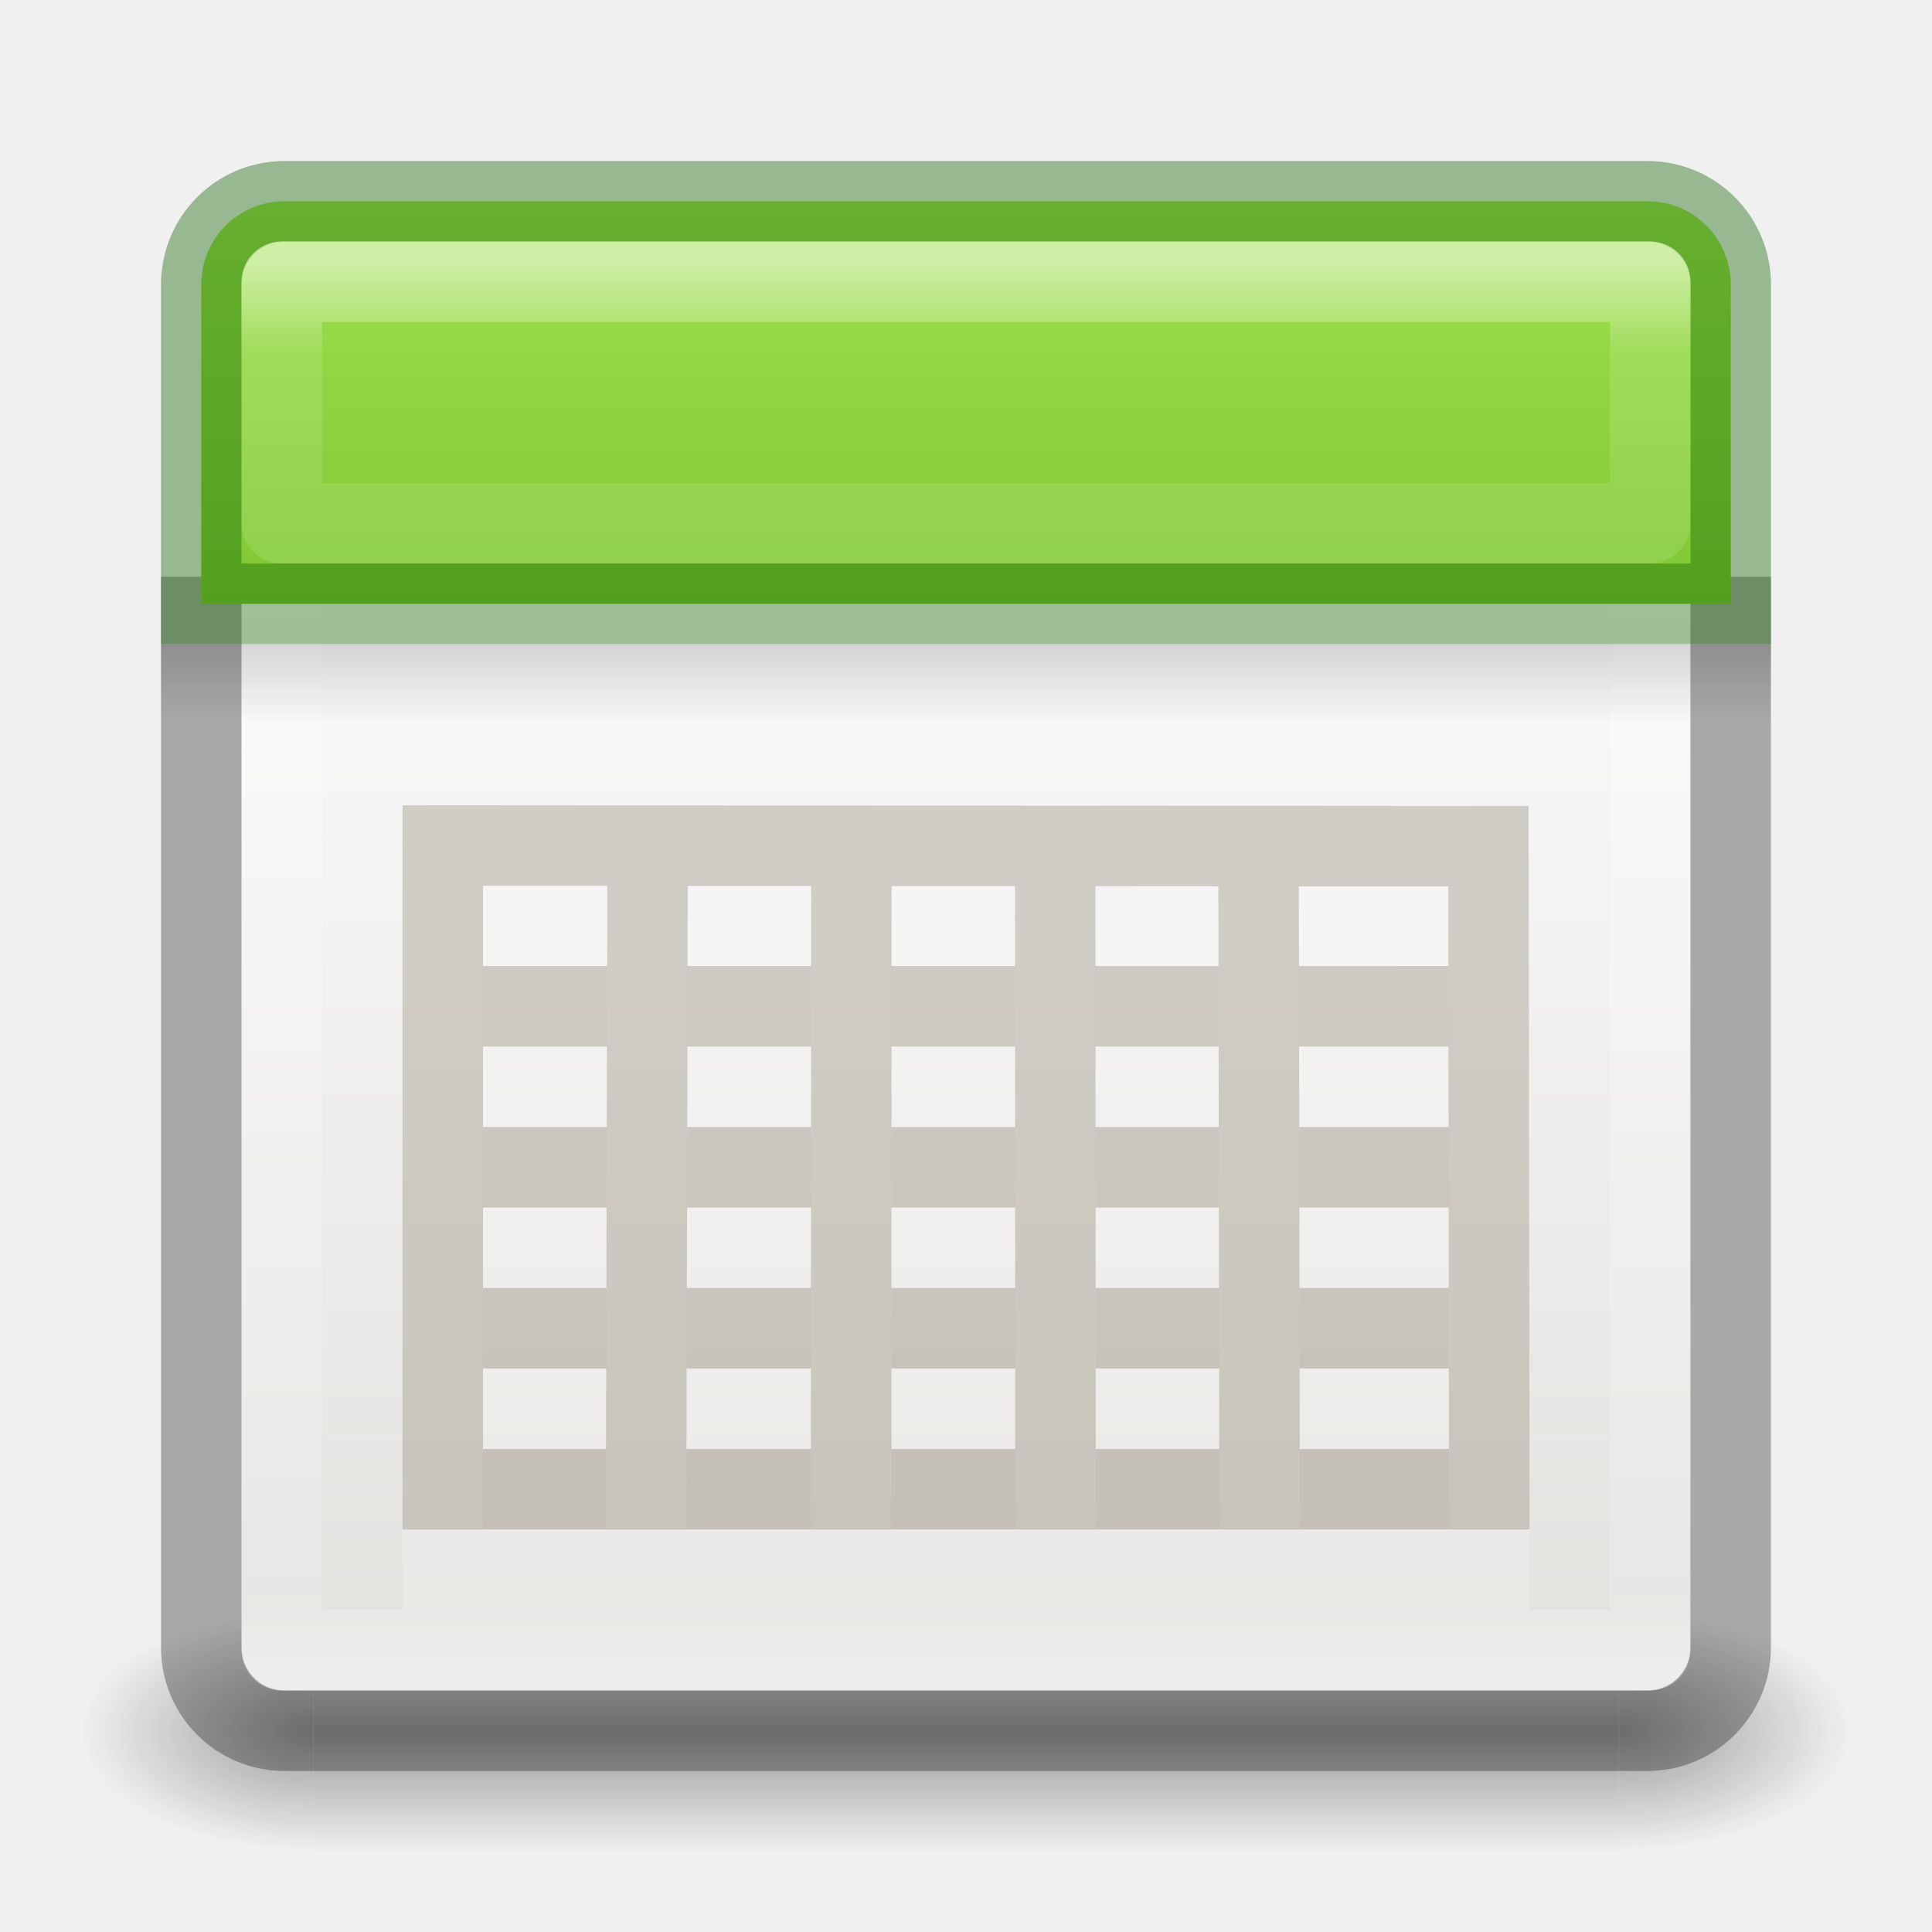
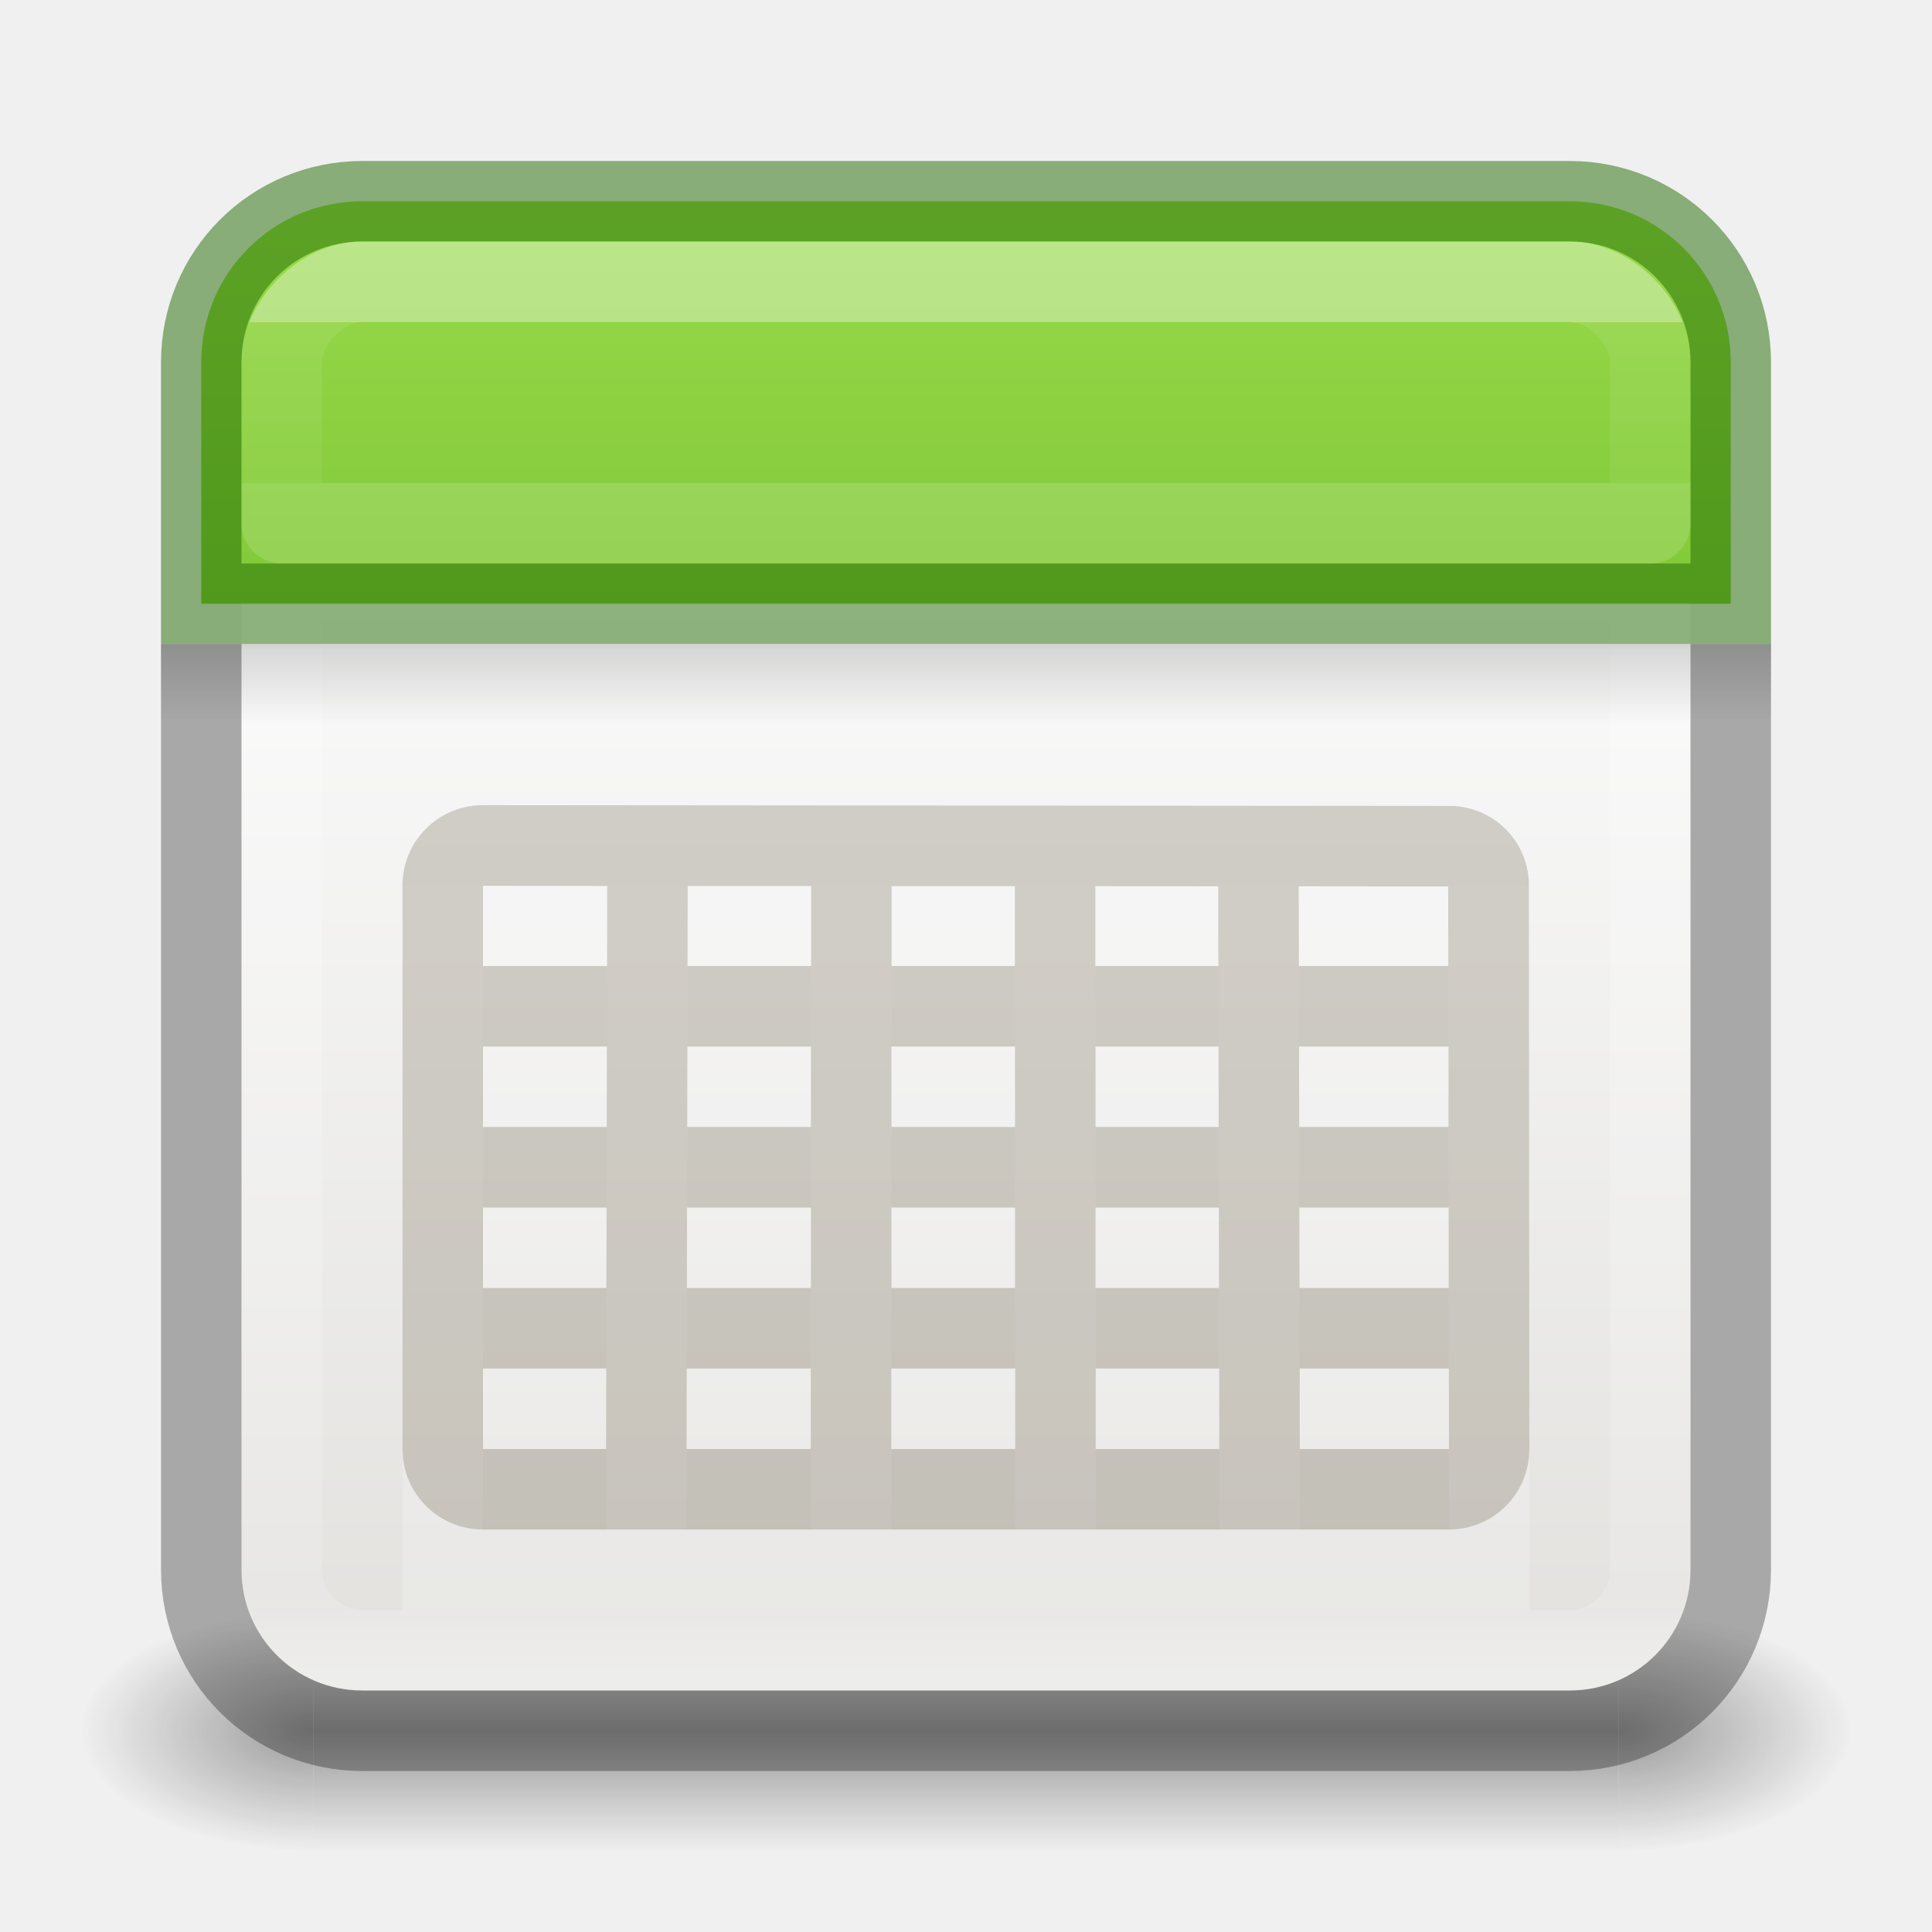
<svg xmlns="http://www.w3.org/2000/svg" xmlns:xlink="http://www.w3.org/1999/xlink" version="1.1" width="24" height="24" id="svg7107">
  <defs id="defs7109">
    <linearGradient id="linearGradient3924-64">
      <stop id="stop3926-3-6" style="stop-color:#ffffff;stop-opacity:1" offset="0" />
      <stop id="stop3928-0" style="stop-color:#ffffff;stop-opacity:0.235" offset="0.063" />
      <stop id="stop3930-3-59" style="stop-color:#ffffff;stop-opacity:0.157" offset="0.951" />
      <stop id="stop3932-0" style="stop-color:#ffffff;stop-opacity:0.392" offset="1" />
    </linearGradient>
    <radialGradient cx="4.993" cy="43.5" r="2.5" fx="4.993" fy="43.5" id="radialGradient3082-6" xlink:href="#linearGradient3688-166-749-9" gradientUnits="userSpaceOnUse" gradientTransform="matrix(2.003784,0,0,1.4,27.98813,-17.4)" />
    <linearGradient id="linearGradient3688-166-749-9">
      <stop id="stop2883-2" style="stop-color:#181818;stop-opacity:1" offset="0" />
      <stop id="stop2885-2" style="stop-color:#181818;stop-opacity:0" offset="1" />
    </linearGradient>
    <radialGradient cx="4.993" cy="43.5" r="2.5" fx="4.993" fy="43.5" id="radialGradient3084-4" xlink:href="#linearGradient3688-464-309-7-6" gradientUnits="userSpaceOnUse" gradientTransform="matrix(2.003784,0,0,1.4,-20.01187,-104.4)" />
    <linearGradient id="linearGradient3688-464-309-7-6">
      <stop id="stop2889-75" style="stop-color:#181818;stop-opacity:1" offset="0" />
      <stop id="stop2891-4-9" style="stop-color:#181818;stop-opacity:0" offset="1" />
    </linearGradient>
    <linearGradient x1="25.058" y1="47.028" x2="25.058" y2="39.999" id="linearGradient3086-8" xlink:href="#linearGradient3702-501-757-1" gradientUnits="userSpaceOnUse" />
    <linearGradient id="linearGradient3702-501-757-1">
      <stop id="stop2895-2" style="stop-color:#181818;stop-opacity:0" offset="0" />
      <stop id="stop2897-89" style="stop-color:#181818;stop-opacity:1" offset="0.5" />
      <stop id="stop2899-36" style="stop-color:#181818;stop-opacity:0" offset="1" />
    </linearGradient>
-     <linearGradient id="linearGradient3242-7-3-8-0-4-58-06">
-       <stop id="stop3244-5-8-5-6-4-3-8" style="stop-color:#cdf87e;stop-opacity:1" offset="0" />
-       <stop id="stop3246-9-5-1-5-3-0-7" style="stop-color:#a2e34f;stop-opacity:1" offset="0.262" />
-       <stop id="stop3248-7-2-0-7-5-35-9" style="stop-color:#68b723;stop-opacity:1" offset="0.661" />
-       <stop id="stop3250-8-2-8-5-6-40-4" style="stop-color:#1d7e0d;stop-opacity:1" offset="1" />
-     </linearGradient>
    <linearGradient id="linearGradient3510-2">
      <stop id="stop3512-7" style="stop-color:#000000;stop-opacity:1" offset="0" />
      <stop id="stop3514-6" style="stop-color:#000000;stop-opacity:0" offset="1" />
    </linearGradient>
    <linearGradient x1="24" y1="5" x2="24" y2="43" id="linearGradient3192" xlink:href="#linearGradient3924-64" gradientUnits="userSpaceOnUse" gradientTransform="matrix(0.4594595,0,0,0.4594595,0.9742189,0.9717503)" />
-     <linearGradient x1="24.17" y1="-12.242" x2="24.17" y2="48.934" id="linearGradient3261" xlink:href="#linearGradient3242-7-3-8-0-4-58-06" gradientUnits="userSpaceOnUse" gradientTransform="matrix(0.3454545,0,0,0.3454545,0.945454,0.945482)" />
    <linearGradient x1="23.954" y1="15.999" x2="23.954" y2="19.963" id="linearGradient3265" xlink:href="#linearGradient3510-2" gradientUnits="userSpaceOnUse" gradientTransform="matrix(0.5,0,0,0.25,1.0885132e-6,4.000001)" />
    <linearGradient x1="25.132" y1="15.5" x2="25.132" y2="48.396" id="linearGradient3268-1" xlink:href="#linearGradient4658-0" gradientUnits="userSpaceOnUse" gradientTransform="matrix(0.4223083,0,0,0.404943,1.864602,1.178078)" />
    <linearGradient id="linearGradient4658-0">
      <stop id="stop4660-1" style="stop-color:#fafafa;stop-opacity:1" offset="0" />
      <stop id="stop4662-0" style="stop-color:#e2e1de;stop-opacity:1" offset="1" />
    </linearGradient>
    <linearGradient id="linearGradient3924-64-4">
      <stop id="stop3926-3-6-5" style="stop-color:#ffffff;stop-opacity:1" offset="0" />
-       <stop id="stop3928-0-2" style="stop-color:#ffffff;stop-opacity:0.235" offset="0.063" />
-       <stop id="stop3930-3-59-2" style="stop-color:#ffffff;stop-opacity:0.157" offset="0.951" />
+       <stop id="stop3928-0-2" style="stop-color:#ffffff;stop-opacity:0.235" offset="0" />
+       <stop id="stop3930-3-59-2" style="stop-color:#ffffff;stop-opacity:0.157" offset="1" />
      <stop id="stop3932-0-4" style="stop-color:#ffffff;stop-opacity:0.392" offset="1" />
    </linearGradient>
-     <linearGradient x1="24" y1="5" x2="24" y2="43" id="linearGradient4125" xlink:href="#linearGradient3924-64-4" gradientUnits="userSpaceOnUse" gradientTransform="matrix(0.4594595,0,0,0.4594595,0.9742189,0.9717507)" />
+     <linearGradient x1="24" y1="6.591" x2="24" y2="10.944" id="linearGradient4125" xlink:href="#linearGradient3924-64-4" gradientUnits="userSpaceOnUse" gradientTransform="matrix(0.4594595,0,0,0.4594595,0.9742189,0.9717507)" />
+     <linearGradient id="linearGradient1046">
+       <stop id="stop1042" offset="0" style="stop-color:#9bdb4d;stop-opacity:1" />
+       <stop id="stop1044" offset="1" style="stop-color:#68b723;stop-opacity:1" />
+     </linearGradient>
+     <linearGradient xlink:href="#linearGradient1046" id="linearGradient1926" gradientUnits="userSpaceOnUse" gradientTransform="translate(-55.5,-16.5)" x1="67.5" y1="18.5" x2="67.5" y2="29.5" />
  </defs>
  <g transform="matrix(0.55,0,0,0.3333336,-1.200001,7.33333)" id="g2036-4" style="display:inline">
    <g transform="matrix(1.052632,0,0,1.285713,-1.263158,-13.42854)" id="g3712-8" style="opacity:0.4">
      <rect width="5" height="7" x="38" y="40" id="rect2801-6" style="fill:url(#radialGradient3082-6);fill-opacity:1;stroke:none" />
      <rect width="5" height="7" x="-10" y="-47" transform="scale(-1,-1)" id="rect3696-20" style="fill:url(#radialGradient3084-4);fill-opacity:1;stroke:none" />
      <rect width="28" height="7" x="10" y="40" id="rect3700-5" style="fill:url(#linearGradient3086-8);fill-opacity:1;stroke:none" />
    </g>
  </g>
-   <rect width="18" height="18" rx="0.5" ry="0.5" x="3" y="3" id="rect5505-21-8" style="color:#000000;fill:url(#linearGradient3268-1);fill-opacity:1;fill-rule:nonzero;stroke:none;stroke-width:1;marker:none;visibility:visible;display:inline;overflow:visible;enable-background:accumulate" />
-   <rect width="17" height="17" x="3.501" y="3.499" id="rect6741-9" style="fill:none;stroke:url(#linearGradient3192);stroke-width:1;stroke-linecap:round;stroke-linejoin:round;stroke-miterlimit:4;stroke-opacity:1;stroke-dasharray:none;stroke-dashoffset:0" />
+   <path id="rect5505-21-8" style="color:#000000;display:inline;overflow:visible;visibility:visible;fill:url(#linearGradient3268-1);fill-opacity:1;fill-rule:nonzero;stroke:none;stroke-width:1;marker:none;enable-background:accumulate" d="M 4.5 3 C 3.669 3 3 3.669 3 4.5 L 3 19.5 C 3 20.331 3.669 21 4.5 21 L 19.5 21 C 20.331 21 21 20.331 21 19.5 L 21 4.5 C 21 3.669 20.331 3 19.5 3 L 4.5 3 z " />
+   <rect width="17" height="17" x="3.501" y="3.499" id="rect6741-9" style="fill:none;stroke:url(#linearGradient3192);stroke-width:1;stroke-linecap:round;stroke-linejoin:round;stroke-miterlimit:4;stroke-dasharray:none;stroke-dashoffset:0;stroke-opacity:1" rx="1" ry="1" />
  <rect width="20" height="1" rx="0" ry="0" x="2" y="8" id="rect3508" style="opacity:0.15;fill:url(#linearGradient3265);fill-opacity:1;fill-rule:nonzero;stroke:none;stroke-width:1;marker:none;visibility:visible;display:inline;overflow:visible;enable-background:accumulate" />
-   <path d="m 2.5,7.164 0,13.3 c 0,0.574 0.462,1.036 1.036,1.036 l 16.927,0 c 0.574,0 1.036,-0.462 1.036,-1.036 l 0,-13.3" id="rect4567" style="opacity:0.3;fill:none;stroke:#000000;stroke-width:1;stroke-miterlimit:4;stroke-dasharray:none" />
-   <path d="m 3.536,2.5 c -0.574,0 -1.036,0.462 -1.036,1.036 l 0,3.964 19,0 0,-3.964 c 0,-0.574 -0.462,-1.036 -1.036,-1.036 z" id="rect5505-21-3-8-5-2-6-1" style="color:#000000;fill:url(#linearGradient3261);fill-opacity:1;fill-rule:nonzero;stroke:none;stroke-width:1;marker:none;visibility:visible;display:inline;overflow:visible;enable-background:accumulate" />
-   <path d="m 3.536,2.5 c -0.574,0 -1.036,0.462 -1.036,1.036 L 2.5,7.5 l 19,0 -1e-6,-3.964 c 0,-0.574 -0.462,-1.036 -1.036,-1.036 z" id="rect5505-21-3-8-9-1-1-7-8" style="opacity:0.4;color:#000000;fill:none;stroke:#126400;stroke-width:1;stroke-linecap:round;stroke-linejoin:miter;stroke-miterlimit:4;stroke-opacity:1;stroke-dasharray:none;stroke-dashoffset:0;marker:none;visibility:visible;display:inline;overflow:visible;enable-background:accumulate" />
+   <path id="rect5505-21-3-8-5-2-6-1" style="color:#000000;fill:url(#linearGradient1926);fill-opacity:1;fill-rule:nonzero;stroke:#206b00;stroke-width:1;marker:none;visibility:visible;display:inline;overflow:visible;enable-background:accumulate;font-variation-settings:normal;opacity:1;vector-effect:none;stroke-linecap:butt;stroke-linejoin:miter;stroke-miterlimit:4;stroke-dasharray:none;stroke-dashoffset:0;stroke-opacity:0.502;-inkscape-stroke:none;stop-color:#000000;stop-opacity:1" d="M 4.5 2.5 C 3.392 2.5 2.5 3.392 2.5 4.5 L 2.5 7.5 L 21.5 7.5 L 21.5 4.5 C 21.5 3.392 20.608 2.5 19.5 2.5 L 4.5 2.5 z " />
  <path d="m 18.5,17.5 -13,0 z m -0.01,-5.988 -12.99,-0.009 0,7.997 13,0 z m 0.01,3.988 -13,0 m 13,-2 -13,0 m 2.545,-1.979 -0.018,7.979 m 2.549,-7.944 -0.003,7.944 m 2.535,-7.972 0.004,7.972 m 2.522,-8 0.013,8" id="rect4188-6-4-0-3" style="opacity:0.2;color:#000000;fill:none;stroke:#ffffff;stroke-width:1;stroke-linecap:butt;stroke-linejoin:miter;stroke-miterlimit:4;stroke-opacity:1;stroke-dasharray:none;stroke-dashoffset:0;marker:none;visibility:visible;display:inline;overflow:visible;enable-background:accumulate" />
-   <path d="m 18.5,16.5 -13,0 z m -0.01,-5.988 -12.99,-0.009 0,7.997 13,0 z m 0.01,3.988 -13,0 m 13,-2 -13,0 m 2.545,-1.979 -0.018,7.979 m 2.549,-7.944 -0.003,7.944 m 2.535,-7.972 0.004,7.972 m 2.522,-8 0.013,8" id="rect4188-6-4-0" style="opacity:0.25;fill:none;stroke:#5e553c;stroke-width:1;stroke-miterlimit:4;stroke-opacity:1;stroke-dasharray:none" />
-   <path d="m 3.5,3.5 0,3 17,0 0,-3 z" id="rect6741-9-6" style="opacity:0.5;fill:none;stroke:url(#linearGradient4125);stroke-width:1;stroke-linecap:round;stroke-linejoin:round;stroke-miterlimit:4;stroke-opacity:1;stroke-dasharray:none;stroke-dashoffset:0" />
+   <path id="path889" style="color:#000000;font-style:normal;font-variant:normal;font-weight:normal;font-stretch:normal;font-size:medium;line-height:normal;font-family:sans-serif;font-variant-ligatures:normal;font-variant-position:normal;font-variant-caps:normal;font-variant-numeric:normal;font-variant-alternates:normal;font-variant-east-asian:normal;font-feature-settings:normal;font-variation-settings:normal;text-indent:0;text-align:start;text-decoration:none;text-decoration-line:none;text-decoration-style:solid;text-decoration-color:#000000;letter-spacing:normal;word-spacing:normal;text-transform:none;writing-mode:lr-tb;direction:ltr;text-orientation:mixed;dominant-baseline:auto;baseline-shift:baseline;text-anchor:start;white-space:normal;shape-padding:0;shape-margin:0;inline-size:0;clip-rule:nonzero;display:inline;overflow:visible;visibility:visible;isolation:auto;mix-blend-mode:normal;color-interpolation:sRGB;color-interpolation-filters:linearRGB;solid-color:#000000;solid-opacity:1;vector-effect:none;fill:#5e553c;fill-opacity:1;fill-rule:nonzero;stroke:none;stroke-width:1;stroke-linecap:butt;stroke-linejoin:miter;stroke-miterlimit:4;stroke-dasharray:none;stroke-dashoffset:0;stroke-opacity:1;color-rendering:auto;image-rendering:auto;shape-rendering:auto;text-rendering:auto;enable-background:accumulate;stop-color:#000000;stop-opacity:1;opacity:0.25" d="M 5.986 10.002 C 5.439 10.01 5 10.451 5 11 L 5 18 C 5 18.554 5.446 19 6 19 L 18 19 C 18.552 19 18.995 18.557 18.998 18.006 L 18.992 10.957 C 18.97 10.444 18.568 10.042 18.057 10.012 L 5.986 10.002 z M 6 11.004 L 7.543 11.006 L 7.541 12 L 6 12 L 6 11.004 z M 8.543 11.006 L 10.076 11.006 L 10.076 12 L 8.541 12 L 8.543 11.006 z M 11.076 11.008 L 12.607 11.008 L 12.607 12 L 11.076 12 L 11.076 11.008 z M 13.607 11.008 L 15.133 11.01 L 15.135 12 L 13.607 12 L 13.607 11.008 z M 16.133 11.01 L 17.99 11.012 L 17.992 12 L 16.135 12 L 16.133 11.01 z M 6 13 L 7.539 13 L 7.537 14 L 6 14 L 6 13 z M 8.539 13 L 10.074 13 L 10.074 14 L 8.537 14 L 8.539 13 z M 11.074 13 L 12.609 13 L 12.609 14 L 11.074 14 L 11.074 13 z M 13.609 13 L 15.137 13 L 15.139 14 L 13.609 14 L 13.609 13 z M 16.137 13 L 17.994 13 L 17.994 14 L 16.139 14 L 16.137 13 z M 6 15 L 7.535 15 L 7.533 16 L 6 16 L 6 15 z M 8.535 15 L 10.074 15 L 10.074 16 L 8.533 16 L 8.535 15 z M 11.074 15 L 12.609 15 L 12.609 16 L 11.074 16 L 11.074 15 z M 13.609 15 L 15.141 15 L 15.143 16 L 13.609 16 L 13.609 15 z M 16.141 15 L 17.996 15 L 17.996 16 L 16.143 16 L 16.141 15 z M 6 17 L 7.531 17 L 7.529 18 L 6 18 L 6 17 z M 8.531 17 L 10.072 17 L 10.072 18 L 8.529 18 L 8.531 17 z M 11.072 17 L 12.611 17 L 12.611 18 L 11.072 18 L 11.072 17 z M 13.611 17 L 15.145 17 L 15.146 18 L 13.611 18 L 13.611 17 z M 16.145 17 L 17.998 17 L 18 18 L 16.146 18 L 16.145 17 z " />
+   <path d="m 3.5,4.5 v 2 h 8.5 8.5 v -2 c 0,-0.5 -0.5,-1 -1,-1 h -15 c -0.5,0 -1,0.5 -1,1 z" id="rect6741-9-6" style="opacity:0.35;fill:none;stroke:url(#linearGradient4125);stroke-width:1;stroke-linecap:round;stroke-linejoin:round;stroke-miterlimit:4;stroke-dasharray:none;stroke-dashoffset:0;stroke-opacity:1" />
+   <path id="rect893" style="opacity:0.3;fill:none;stroke:#000000;stroke-width:1;stop-color:#000000;stroke-opacity:1" d="m 2.5,8 v 11.5 c 0,1.108 0.892,2 2,2 h 15 c 1.108,0 2,-0.892 2,-2 V 8" />
</svg>
